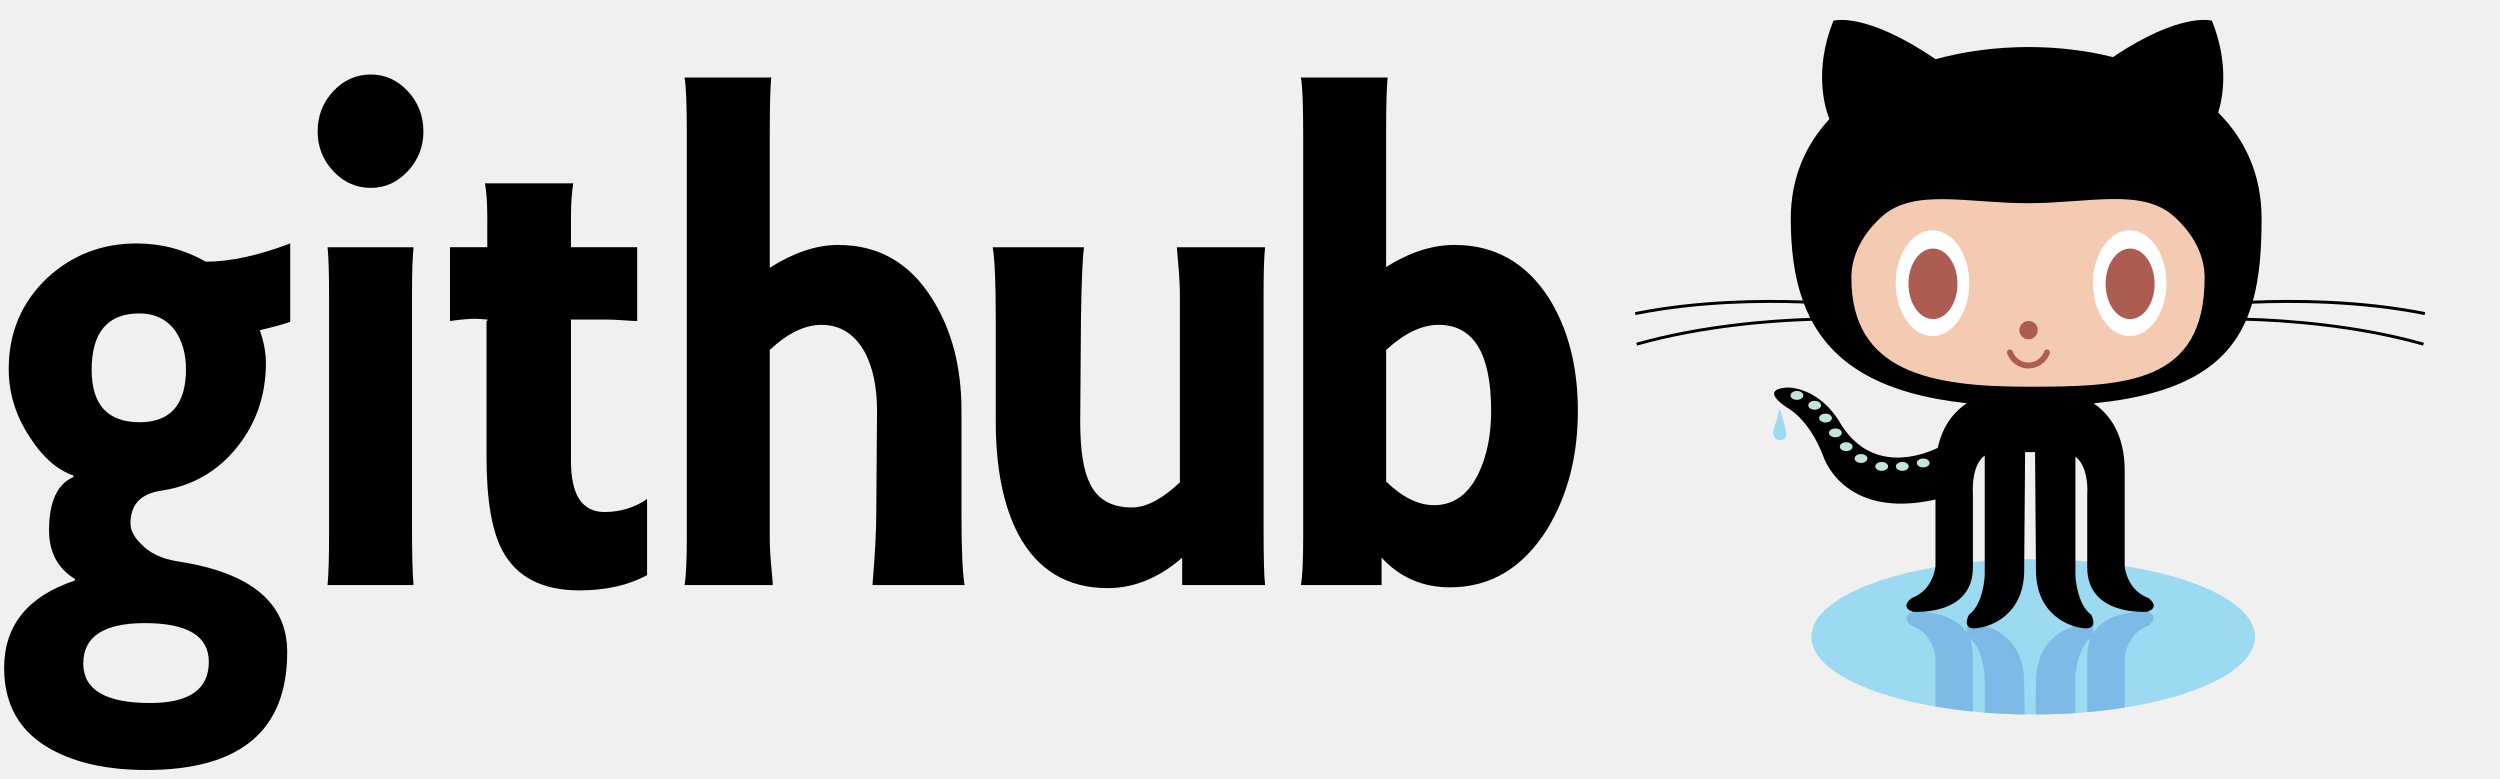
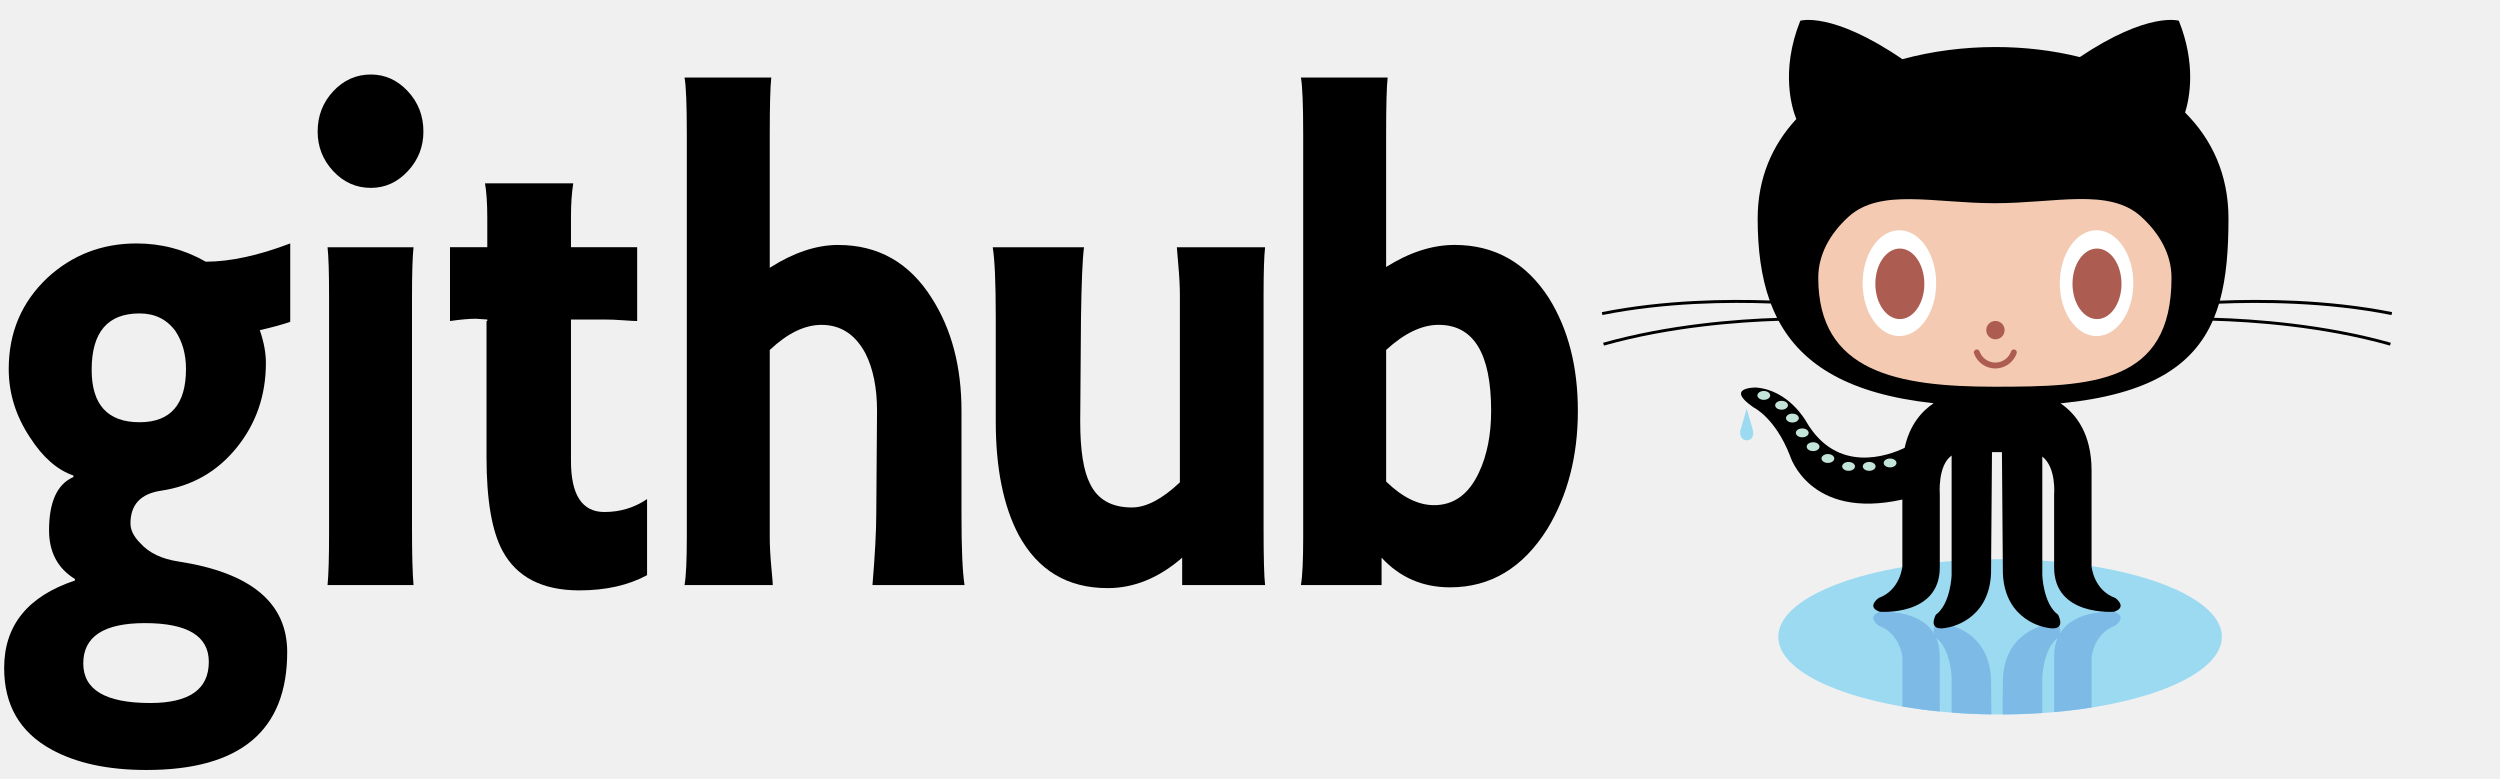
<svg xmlns="http://www.w3.org/2000/svg" width="151" height="47">
  <g>
-     <path d="M12.429 15.806c1.471 0 3.171-.368 5.101-1.103v4.734c-.429.153-1.042.322-1.838.506.245.705.368 1.363.368 1.976 0 1.961-.59 3.669-1.769 5.124-1.18 1.455-2.704 2.321-4.573 2.597-1.225.184-1.838.843-1.838 1.976 0 .398.199.797.597 1.195.521.582 1.287.95 2.298 1.103 4.382.674 6.572 2.497 6.572 5.469 0 4.749-2.834 7.124-8.502 7.124-2.329 0-4.244-.414-5.745-1.241-1.9-1.042-2.849-2.681-2.849-4.918 0-2.574 1.425-4.335 4.274-5.285v-.092c-1.042-.643-1.562-1.624-1.562-2.941 0-1.716.49-2.788 1.471-3.217v-.092c-.98-.337-1.854-1.103-2.62-2.298-.858-1.287-1.287-2.665-1.287-4.136 0-2.206.781-4.044 2.344-5.515 1.501-1.379 3.294-2.068 5.377-2.068 1.501 0 2.895.368 4.182 1.103zm.184 24.174c0-1.563-1.287-2.344-3.861-2.344-2.482 0-3.723.812-3.723 2.436 0 1.593 1.348 2.39 4.044 2.39 2.359 0 3.539-.827 3.539-2.482zm-7.077-17.648c0 2.114.965 3.171 2.895 3.171 1.869 0 2.803-1.073 2.803-3.217 0-.889-.214-1.654-.643-2.298-.521-.705-1.241-1.057-2.16-1.057-1.93 0-2.895 1.134-2.895 3.401z" />
-     <path d="M22.403 11.348c-.889 0-1.647-.337-2.275-1.011-.628-.674-.942-1.47-.942-2.39 0-.95.314-1.762.942-2.436.628-.674 1.386-1.011 2.275-1.011.858 0 1.601.337 2.229 1.011.628.674.942 1.486.942 2.436 0 .919-.314 1.716-.942 2.39-.628.674-1.371 1.011-2.229 1.011z" />
-     <path d="M19.784 35.338c.061-.613.092-1.654.092-3.125v-14.293c0-1.44-.03-2.436-.092-2.987h5.193c-.061.582-.092 1.547-.092 2.895v14.109c0 1.563.031 2.696.092 3.401h-5.193z" />
-     <path d="M34.487 14.932h3.998v4.458c-.153 0-.437-.015-.85-.046-.414-.031-.804-.046-1.172-.046h-1.976v8.548c0 2.053.674 3.079 2.022 3.079.95 0 1.808-.26 2.574-.781v4.596c-1.134.613-2.497.919-4.09.919-2.237 0-3.784-.797-4.642-2.39-.643-1.195-.965-3.079-.965-5.653v-8.226h.046v-.092l-.689-.046c-.398 0-.919.046-1.563.138v-4.458h2.252v-1.792c0-.858-.046-1.547-.138-2.068h5.331c-.092.582-.138 1.241-.138 1.976v1.884z" />
-     <path d="M50.629 14.795c-1.317 0-2.696.46-4.136 1.379v-8.042c0-1.746.031-2.895.092-3.447h-5.239c.092.49.138 1.639.138 3.447v24.312c0 1.409-.046 2.375-.138 2.895h5.331c0-.092-.03-.467-.092-1.126-.061-.659-.092-1.249-.092-1.769v-11.306c1.072-1.011 2.114-1.516 3.125-1.516 1.164 0 2.053.582 2.666 1.746.459.919.689 2.068.689 3.447l-.046 6.204c0 1.042-.076 2.482-.23 4.32h5.561c-.122-.766-.184-2.175-.184-4.228v-6.296c0-2.666-.597-4.933-1.792-6.802-1.348-2.145-3.232-3.217-5.653-3.217z" />
-     <path d="M66.9 35.522c-2.421 0-4.213-1.073-5.377-3.217-.919-1.746-1.379-4.029-1.379-6.847v-6.296c0-2.084-.061-3.493-.184-4.228h5.515c-.092.674-.153 2.114-.184 4.32l-.046 6.204c0 1.746.199 3.003.597 3.768.46.95 1.302 1.425 2.528 1.425.858 0 1.823-.506 2.895-1.516v-11.306c0-.521-.031-1.118-.092-1.792-.062-.674-.092-1.042-.092-1.103h5.331c-.061.521-.092 1.486-.092 2.895v14.063c0 1.807.031 2.956.092 3.447h-5.009v-1.654c-1.409 1.225-2.911 1.838-4.504 1.838z" />
-     <path d="M87.583 35.475c-1.654 0-3.033-.597-4.136-1.792v1.654h-4.872c.092-.521.138-1.486.138-2.895v-24.312c0-1.808-.046-2.957-.138-3.447h5.239c-.062.551-.092 1.7-.092 3.447v7.997c1.409-.888 2.788-1.333 4.136-1.333 2.42 0 4.32 1.072 5.699 3.217 1.164 1.869 1.746 4.136 1.746 6.802 0 2.727-.613 5.101-1.838 7.123-1.471 2.359-3.432 3.539-5.883 3.539zm-.689-15.855c-1.011 0-2.068.505-3.171 1.516v7.951c.98.95 1.945 1.425 2.895 1.425 1.195 0 2.099-.659 2.712-1.976.49-1.042.735-2.283.735-3.722 0-3.462-1.057-5.193-3.171-5.193z" />
-   </g>
-   <g>
-     <path d="M136.201 38.464c0 2.59-5.998 4.689-13.396 4.689-7.399 0-13.398-2.099-13.398-4.689s5.998-4.689 13.398-4.689c7.398 0 13.396 2.1 13.396 4.689z" fill="#9CDAF1" />
-     <path d="M119.163 42.977v-3.342c0-.432-.078-.792-.208-1.097.864.671.923 2.358.923 2.358v2.145c.778.061 1.581.097 2.403.109l-.022-2.134c-.119-2.917-2.619-3.274-2.619-3.274-.914-.207-.9.251-.808.547-.896-1.529-3.299-1.331-3.299-1.331-.834.297-.06.833-.06.833 1.31.476 1.429 1.905 1.429 1.905v2.979c.721.124 1.477.226 2.263.303l-.001.001z" fill="#7DBBE6" />
-     <path d="M129.701 36.956s-2.403-.198-3.299 1.332c.092-.296.106-.755-.808-.548 0 0-2.5.357-2.619 3.274l-.022 2.137c.821-.003 1.624-.032 2.403-.085v-2.172s.059-1.687.923-2.358c-.13.305-.208.666-.208 1.097v3.377c.784-.069 1.54-.161 2.262-.276v-3.041s.119-1.429 1.429-1.905c0-.001.773-.537-.061-.835l.001.002z" fill="#7DBBE6" />
-     <path d="M146.447 19.027l.035-.175c-3.93-.786-7.963-.794-10.403-.692.401-1.444.521-3.106.521-4.959 0-2.658-.998-4.784-2.62-6.402.283-.914.662-2.945-.378-5.545 0 0-1.834-.582-5.982 2.194-1.625-.406-3.354-.607-5.086-.607-1.906 0-3.831.243-5.627.735-4.28-2.92-6.17-2.322-6.17-2.322-1.233 3.085-.471 5.368-.239 5.936-1.45 1.565-2.335 3.562-2.335 6.011 0 1.849.21 3.507.725 4.949-2.461-.09-6.347-.055-10.137.703l.035.175c3.813-.763 7.723-.789 10.169-.696.113.298.24.588.381.868-2.419.078-6.548.386-10.506 1.503l.049.171c3.989-1.125 8.155-1.425 10.55-1.499 1.445 2.694 4.294 4.433 9.363 4.98-.719.484-1.453 1.305-1.751 2.696-.98.469-4.084 1.613-5.946-1.589 0 0-1.042-1.906-3.037-2.055 0 0-1.935-.03-.134 1.206 0 0 1.295.61 2.188 2.903 0 0 1.165 3.911 6.79 2.656v4.04s-.119 1.429-1.429 1.905c0 0-.774.536.06.833 0 0 3.631.298 3.631-2.678v-4.405s-.144-1.747.714-2.354v7.235s-.059 1.726-.952 2.381c0 0-.596 1.071.714.774 0 0 2.5-.357 2.619-3.274l.057-7.322h.601l.057 7.322c.119 2.917 2.619 3.274 2.619 3.274 1.309.297.714-.774.714-.774-.893-.655-.952-2.381-.952-2.381v-7.173c.858.668.714 2.292.714 2.292v4.405c0 2.976 3.631 2.678 3.631 2.678.833-.297.06-.833.06-.833-1.31-.476-1.429-1.905-1.429-1.905v-5.775c0-2.252-.948-3.444-1.876-4.074 5.405-.536 7.999-2.281 9.195-4.993 2.368.065 6.628.354 10.704 1.503l.049-.171c-4.052-1.143-8.285-1.439-10.677-1.508.113-.274.212-.559.3-.852 2.428-.101 6.48-.1 10.425.689l-.006-.002z" />
-     <path d="M131.314 13.076c1.164 1.055 1.845 2.328 1.845 3.701 0 6.407-4.776 6.581-10.668 6.581-5.892 0-10.668-.887-10.668-6.581 0-1.363.671-2.629 1.821-3.679 1.918-1.751 5.164-.824 8.847-.824 3.666-.001 6.901-.937 8.822.802l.001.001z" fill="#F4CBB2" />
-     <path d="M118.943 17.103c0 1.765-.994 3.195-2.22 3.195-1.226 0-2.22-1.431-2.22-3.195 0-1.765.994-3.195 2.22-3.195 1.226.001 2.22 1.43 2.22 3.195zm11.91 0c0 1.765-.994 3.195-2.22 3.195-1.226 0-2.22-1.431-2.22-3.195 0-1.765.994-3.195 2.22-3.195 1.226.001 2.22 1.43 2.22 3.195z" fill="#fff" />
-     <path d="M118.231 17.143c0 1.176-.663 2.13-1.48 2.13s-1.48-.953-1.48-2.13.663-2.131 1.48-2.131c.816 0 1.479.953 1.479 2.13l.001.001zm11.908 0c0 1.176-.663 2.13-1.48 2.13-.816 0-1.48-.953-1.48-2.13s.663-2.131 1.48-2.131c.816 0 1.479.953 1.479 2.13v.001z" fill="#AD5C51" />
-     <circle r=".555" cy="19.94" cx="122.525" fill="#AD5C51" />
-     <path d="M121.229 21.344c-.033-.093.016-.195.109-.228s.195.016.228.109c.143.403.526.674.952.674.427 0 .809-.271.952-.674.033-.093.135-.141.228-.109.093.033.141.135.109.228-.193.545-.711.912-1.289.912s-1.095-.365-1.288-.911l-.001-.001z" fill="#AD5C51" />
-     <path d="M108.921 23.883c0 .148-.174.268-.387.268-.213 0-.387-.12-.387-.268 0-.148.174-.268.387-.268.214 0 .387.12.387.269zm1.072.595c0 .148-.174.268-.387.268-.214 0-.387-.12-.387-.268 0-.148.174-.268.387-.268.214 0 .387.12.387.269zm.655.774c0 .148-.174.268-.387.268-.213 0-.387-.12-.387-.268 0-.148.174-.268.387-.268.214 0 .387.12.387.269zm.595.893c0 .148-.174.268-.387.268-.213 0-.387-.12-.387-.268 0-.148.174-.268.387-.268.214 0 .387.12.387.269zm.654.834c0 .148-.174.268-.387.268-.213 0-.387-.12-.387-.268 0-.148.174-.268.387-.268.214 0 .387.12.387.269zm.894.714c0 .148-.174.268-.387.268-.213 0-.387-.12-.387-.268 0-.148.174-.268.387-.268.214 0 .387.12.387.269zm1.25.477c0 .148-.174.268-.387.268-.213 0-.387-.12-.387-.268 0-.148.174-.268.387-.268.214 0 .387.12.387.269zm1.245 0c0 .148-.174.268-.387.268-.213 0-.387-.12-.387-.268 0-.148.174-.268.387-.268.214 0 .387.12.387.269zm1.262-.207c0 .148-.174.268-.387.268-.213 0-.387-.12-.387-.268 0-.148.174-.268.387-.268.214 0 .387.12.387.269z" fill="#C3E4D8" />
-     <path d="M107.5 24.677l-.387 1.347s-.101.487.358.573c.479-.009.44-.457.406-.603l-.378-1.318z" fill="#9CDAF1" />
+     <g>
+       <path d="M12.429 15.806c1.471 0 3.171-.368 5.101-1.103v4.734c-.429.153-1.042.322-1.838.506.245.705.368 1.363.368 1.976 0 1.961-.59 3.669-1.769 5.124-1.18 1.455-2.704 2.321-4.573 2.597-1.225.184-1.838.843-1.838 1.976 0 .398.199.797.597 1.195.521.582 1.287.95 2.298 1.103 4.382.674 6.572 2.497 6.572 5.469 0 4.749-2.834 7.124-8.502 7.124-2.329 0-4.244-.414-5.745-1.241-1.9-1.042-2.849-2.681-2.849-4.918 0-2.574 1.425-4.335 4.274-5.285v-.092c-1.042-.643-1.562-1.624-1.562-2.941 0-1.716.49-2.788 1.471-3.217v-.092c-.98-.337-1.854-1.103-2.62-2.298-.858-1.287-1.287-2.665-1.287-4.136 0-2.206.781-4.044 2.344-5.515 1.501-1.379 3.294-2.068 5.377-2.068 1.501 0 2.895.368 4.182 1.103zm.184 24.174c0-1.563-1.287-2.344-3.861-2.344-2.482 0-3.723.812-3.723 2.436 0 1.593 1.348 2.39 4.044 2.39 2.359 0 3.539-.827 3.539-2.482zm-7.077-17.648c0 2.114.965 3.171 2.895 3.171 1.869 0 2.803-1.073 2.803-3.217 0-.889-.214-1.654-.643-2.298-.521-.705-1.241-1.057-2.16-1.057-1.93 0-2.895 1.134-2.895 3.401z" />
+       <path d="M22.403 11.348c-.889 0-1.647-.337-2.275-1.011-.628-.674-.942-1.47-.942-2.39 0-.95.314-1.762.942-2.436.628-.674 1.386-1.011 2.275-1.011.858 0 1.601.337 2.229 1.011.628.674.942 1.486.942 2.436 0 .919-.314 1.716-.942 2.39-.628.674-1.371 1.011-2.229 1.011z" />
+       <path d="M19.784 35.338c.061-.613.092-1.654.092-3.125v-14.293c0-1.44-.03-2.436-.092-2.987h5.193c-.061.582-.092 1.547-.092 2.895v14.109c0 1.563.031 2.696.092 3.401h-5.193z" />
+       <path d="M34.487 14.932h3.998v4.458c-.153 0-.437-.015-.85-.046-.414-.031-.804-.046-1.172-.046h-1.976v8.548c0 2.053.674 3.079 2.022 3.079.95 0 1.808-.26 2.574-.781v4.596c-1.134.613-2.497.919-4.09.919-2.237 0-3.784-.797-4.642-2.39-.643-1.195-.965-3.079-.965-5.653v-8.226h.046v-.092l-.689-.046c-.398 0-.919.046-1.563.138v-4.458h2.252v-1.792c0-.858-.046-1.547-.138-2.068h5.331c-.092.582-.138 1.241-.138 1.976v1.884z" />
+       <path d="M50.629 14.795c-1.317 0-2.696.46-4.136 1.379v-8.042c0-1.746.031-2.895.092-3.447h-5.239c.092.49.138 1.639.138 3.447v24.312c0 1.409-.046 2.375-.138 2.895h5.331c0-.092-.03-.467-.092-1.126-.061-.659-.092-1.249-.092-1.769v-11.306c1.072-1.011 2.114-1.516 3.125-1.516 1.164 0 2.053.582 2.666 1.746.459.919.689 2.068.689 3.447l-.046 6.204c0 1.042-.076 2.482-.23 4.32h5.561c-.122-.766-.184-2.175-.184-4.228v-6.296c0-2.666-.597-4.933-1.792-6.802-1.348-2.145-3.232-3.217-5.653-3.217z" />
+       <path d="M66.9 35.522c-2.421 0-4.213-1.073-5.377-3.217-.919-1.746-1.379-4.029-1.379-6.847v-6.296c0-2.084-.061-3.493-.184-4.228h5.515c-.092.674-.153 2.114-.184 4.32l-.046 6.204c0 1.746.199 3.003.597 3.768.46.95 1.302 1.425 2.528 1.425.858 0 1.823-.506 2.895-1.516v-11.306c0-.521-.031-1.118-.092-1.792-.062-.674-.092-1.042-.092-1.103h5.331c-.061.521-.092 1.486-.092 2.895v14.063c0 1.807.031 2.956.092 3.447h-5.009v-1.654c-1.409 1.225-2.911 1.838-4.504 1.838z" />
+       <path d="M87.583 35.475c-1.654 0-3.033-.597-4.136-1.792v1.654h-4.872c.092-.521.138-1.486.138-2.895v-24.312c0-1.808-.046-2.957-.138-3.447h5.239c-.062.551-.092 1.7-.092 3.447v7.997c1.409-.888 2.788-1.333 4.136-1.333 2.42 0 4.32 1.072 5.699 3.217 1.164 1.869 1.746 4.136 1.746 6.802 0 2.727-.613 5.101-1.838 7.123-1.471 2.359-3.432 3.539-5.883 3.539zm-.689-15.855c-1.011 0-2.068.505-3.171 1.516v7.951c.98.95 1.945 1.425 2.895 1.425 1.195 0 2.099-.659 2.712-1.976.49-1.042.735-2.283.735-3.722 0-3.462-1.057-5.193-3.171-5.193z" />
+     </g>
+     <g transform="translate(-2)">
+       <path d="M136.201 38.464c0 2.59-5.998 4.689-13.396 4.689-7.399 0-13.398-2.099-13.398-4.689s5.998-4.689 13.398-4.689c7.398 0 13.396 2.1 13.396 4.689z" fill="#9cdaf1" />
+       <path d="M119.163 42.977v-3.342c0-.432-.078-.792-.208-1.097.864.671.923 2.358.923 2.358v2.145c.778.061 1.581.097 2.403.109l-.022-2.134c-.119-2.917-2.619-3.274-2.619-3.274-.914-.207-.9.251-.808.547-.896-1.529-3.299-1.331-3.299-1.331-.834.297-.06.833-.06.833 1.31.476 1.429 1.905 1.429 1.905v2.979c.721.124 1.477.226 2.263.303l-.001.001z" fill="#7dbbe6" />
+       <path d="M129.701 36.956s-2.403-.198-3.299 1.332c.092-.296.106-.755-.808-.548 0 0-2.5.357-2.619 3.274l-.022 2.137c.821-.003 1.624-.032 2.403-.085v-2.172s.059-1.687.923-2.358c-.13.305-.208.666-.208 1.097v3.377c.784-.069 1.54-.161 2.262-.276v-3.041s.119-1.429 1.429-1.905c0-.001.773-.537-.061-.835l.001.002z" fill="#7dbbe6" />
+       <path d="M146.447 19.027l.035-.175c-3.93-.786-7.963-.794-10.403-.692.401-1.444.521-3.106.521-4.959 0-2.658-.998-4.784-2.62-6.402.283-.914.662-2.945-.378-5.545 0 0-1.834-.582-5.982 2.194-1.625-.406-3.354-.607-5.086-.607-1.906 0-3.831.243-5.627.735-4.28-2.92-6.17-2.322-6.17-2.322-1.233 3.085-.471 5.368-.239 5.936-1.45 1.565-2.335 3.562-2.335 6.011 0 1.849.21 3.507.725 4.949-2.461-.09-6.347-.055-10.137.703l.035.175c3.813-.763 7.723-.789 10.169-.696.113.298.239.588.381.868-2.419.078-6.548.386-10.506 1.503l.049.171c3.989-1.125 8.155-1.425 10.55-1.499 1.445 2.694 4.294 4.433 9.363 4.98-.719.484-1.453 1.305-1.751 2.696-.98.469-4.084 1.613-5.946-1.589 0 0-1.042-1.906-3.037-2.055 0 0-1.935-.03-.134 1.206 0 0 1.295.61 2.188 2.903 0 0 1.165 3.911 6.79 2.656v4.04s-.119 1.429-1.429 1.905c0 0-.774.536.06.833 0 0 3.631.298 3.631-2.678v-4.405s-.144-1.747.714-2.354v7.235s-.059 1.726-.952 2.381c0 0-.596 1.071.714.774 0 0 2.5-.357 2.619-3.274l.057-7.322h.601l.057 7.322c.119 2.917 2.619 3.274 2.619 3.274 1.309.297.714-.774.714-.774-.893-.655-.952-2.381-.952-2.381v-7.173c.858.668.714 2.292.714 2.292v4.405c0 2.976 3.631 2.678 3.631 2.678.833-.297.06-.833.06-.833-1.31-.476-1.429-1.905-1.429-1.905v-5.775c0-2.252-.948-3.444-1.875-4.074 5.405-.536 7.999-2.281 9.195-4.993 2.368.065 6.628.354 10.704 1.503l.049-.171c-4.052-1.143-8.285-1.439-10.677-1.508.113-.274.212-.559.3-.852 2.428-.101 6.48-.1 10.425.689l-.006-.003z" />
+       <path d="M131.314 13.076c1.164 1.055 1.845 2.328 1.845 3.701 0 6.407-4.776 6.581-10.668 6.581-5.892 0-10.668-.887-10.668-6.581 0-1.363.671-2.629 1.821-3.679 1.918-1.751 5.164-.824 8.847-.824 3.666-.001 6.901-.937 8.822.802l.001.001z" fill="#f4cbb2" />
+       <path d="M118.943 17.103c0 1.765-.994 3.195-2.22 3.195-1.226 0-2.22-1.431-2.22-3.195 0-1.765.994-3.195 2.22-3.195 1.226.001 2.22 1.43 2.22 3.195zm11.91 0c0 1.765-.994 3.195-2.22 3.195-1.226 0-2.22-1.431-2.22-3.195 0-1.765.994-3.195 2.22-3.195 1.226.001 2.22 1.43 2.22 3.195z" fill="#fff" />
+       <path d="M118.231 17.143c0 1.176-.663 2.13-1.48 2.13s-1.48-.953-1.48-2.13.663-2.131 1.48-2.131c.816 0 1.479.953 1.479 2.13l.001.001zm11.908 0c0 1.176-.663 2.13-1.48 2.13-.816 0-1.48-.953-1.48-2.13s.663-2.131 1.48-2.131c.816 0 1.479.953 1.479 2.13v.001z" fill="#ad5c51" />
+       <circle r=".555" cy="19.94" cx="122.525" fill="#ad5c51" />
+       <path d="M121.229 21.344c-.033-.093.016-.195.109-.228s.195.016.228.109c.143.403.526.674.952.674.427 0 .809-.271.952-.674.033-.093.135-.141.228-.109.093.033.141.135.109.228-.193.545-.711.912-1.289.912s-1.095-.365-1.288-.911l-.001-.001z" fill="#ad5c51" />
+       <path d="M108.921 23.883c0 .148-.174.268-.387.268-.213 0-.387-.12-.387-.268 0-.148.174-.268.387-.268.214 0 .387.12.387.269zm1.072.595c0 .148-.174.268-.387.268-.214 0-.387-.12-.387-.268 0-.148.174-.268.387-.268.214 0 .387.12.387.269zm.655.774c0 .148-.174.268-.387.268-.213 0-.387-.12-.387-.268 0-.148.174-.268.387-.268.214 0 .387.12.387.269zm.595.893c0 .148-.174.268-.387.268-.213 0-.387-.12-.387-.268 0-.148.174-.268.387-.268.214 0 .387.12.387.269zm.654.834c0 .148-.174.268-.387.268-.213 0-.387-.12-.387-.268 0-.148.174-.268.387-.268.214 0 .387.12.387.269zm.894.714c0 .148-.174.268-.387.268-.213 0-.387-.12-.387-.268 0-.148.174-.268.387-.268.214 0 .387.12.387.269zm1.25.477c0 .148-.174.268-.387.268-.213 0-.387-.12-.387-.268 0-.148.174-.268.387-.268.214 0 .387.12.387.269zm1.245 0c0 .148-.174.268-.387.268-.213 0-.387-.12-.387-.268 0-.148.174-.268.387-.268.214 0 .387.12.387.269zm1.262-.207c0 .148-.174.268-.387.268-.213 0-.387-.12-.387-.268 0-.148.174-.268.387-.268.214 0 .387.12.387.269z" fill="#c3e4d8" />
+       <path d="M107.5 24.677l-.387 1.347s-.101.487.358.573c.479-.009.44-.457.406-.603l-.378-1.318z" fill="#9cdaf1" />
+     </g>
  </g>
</svg>
